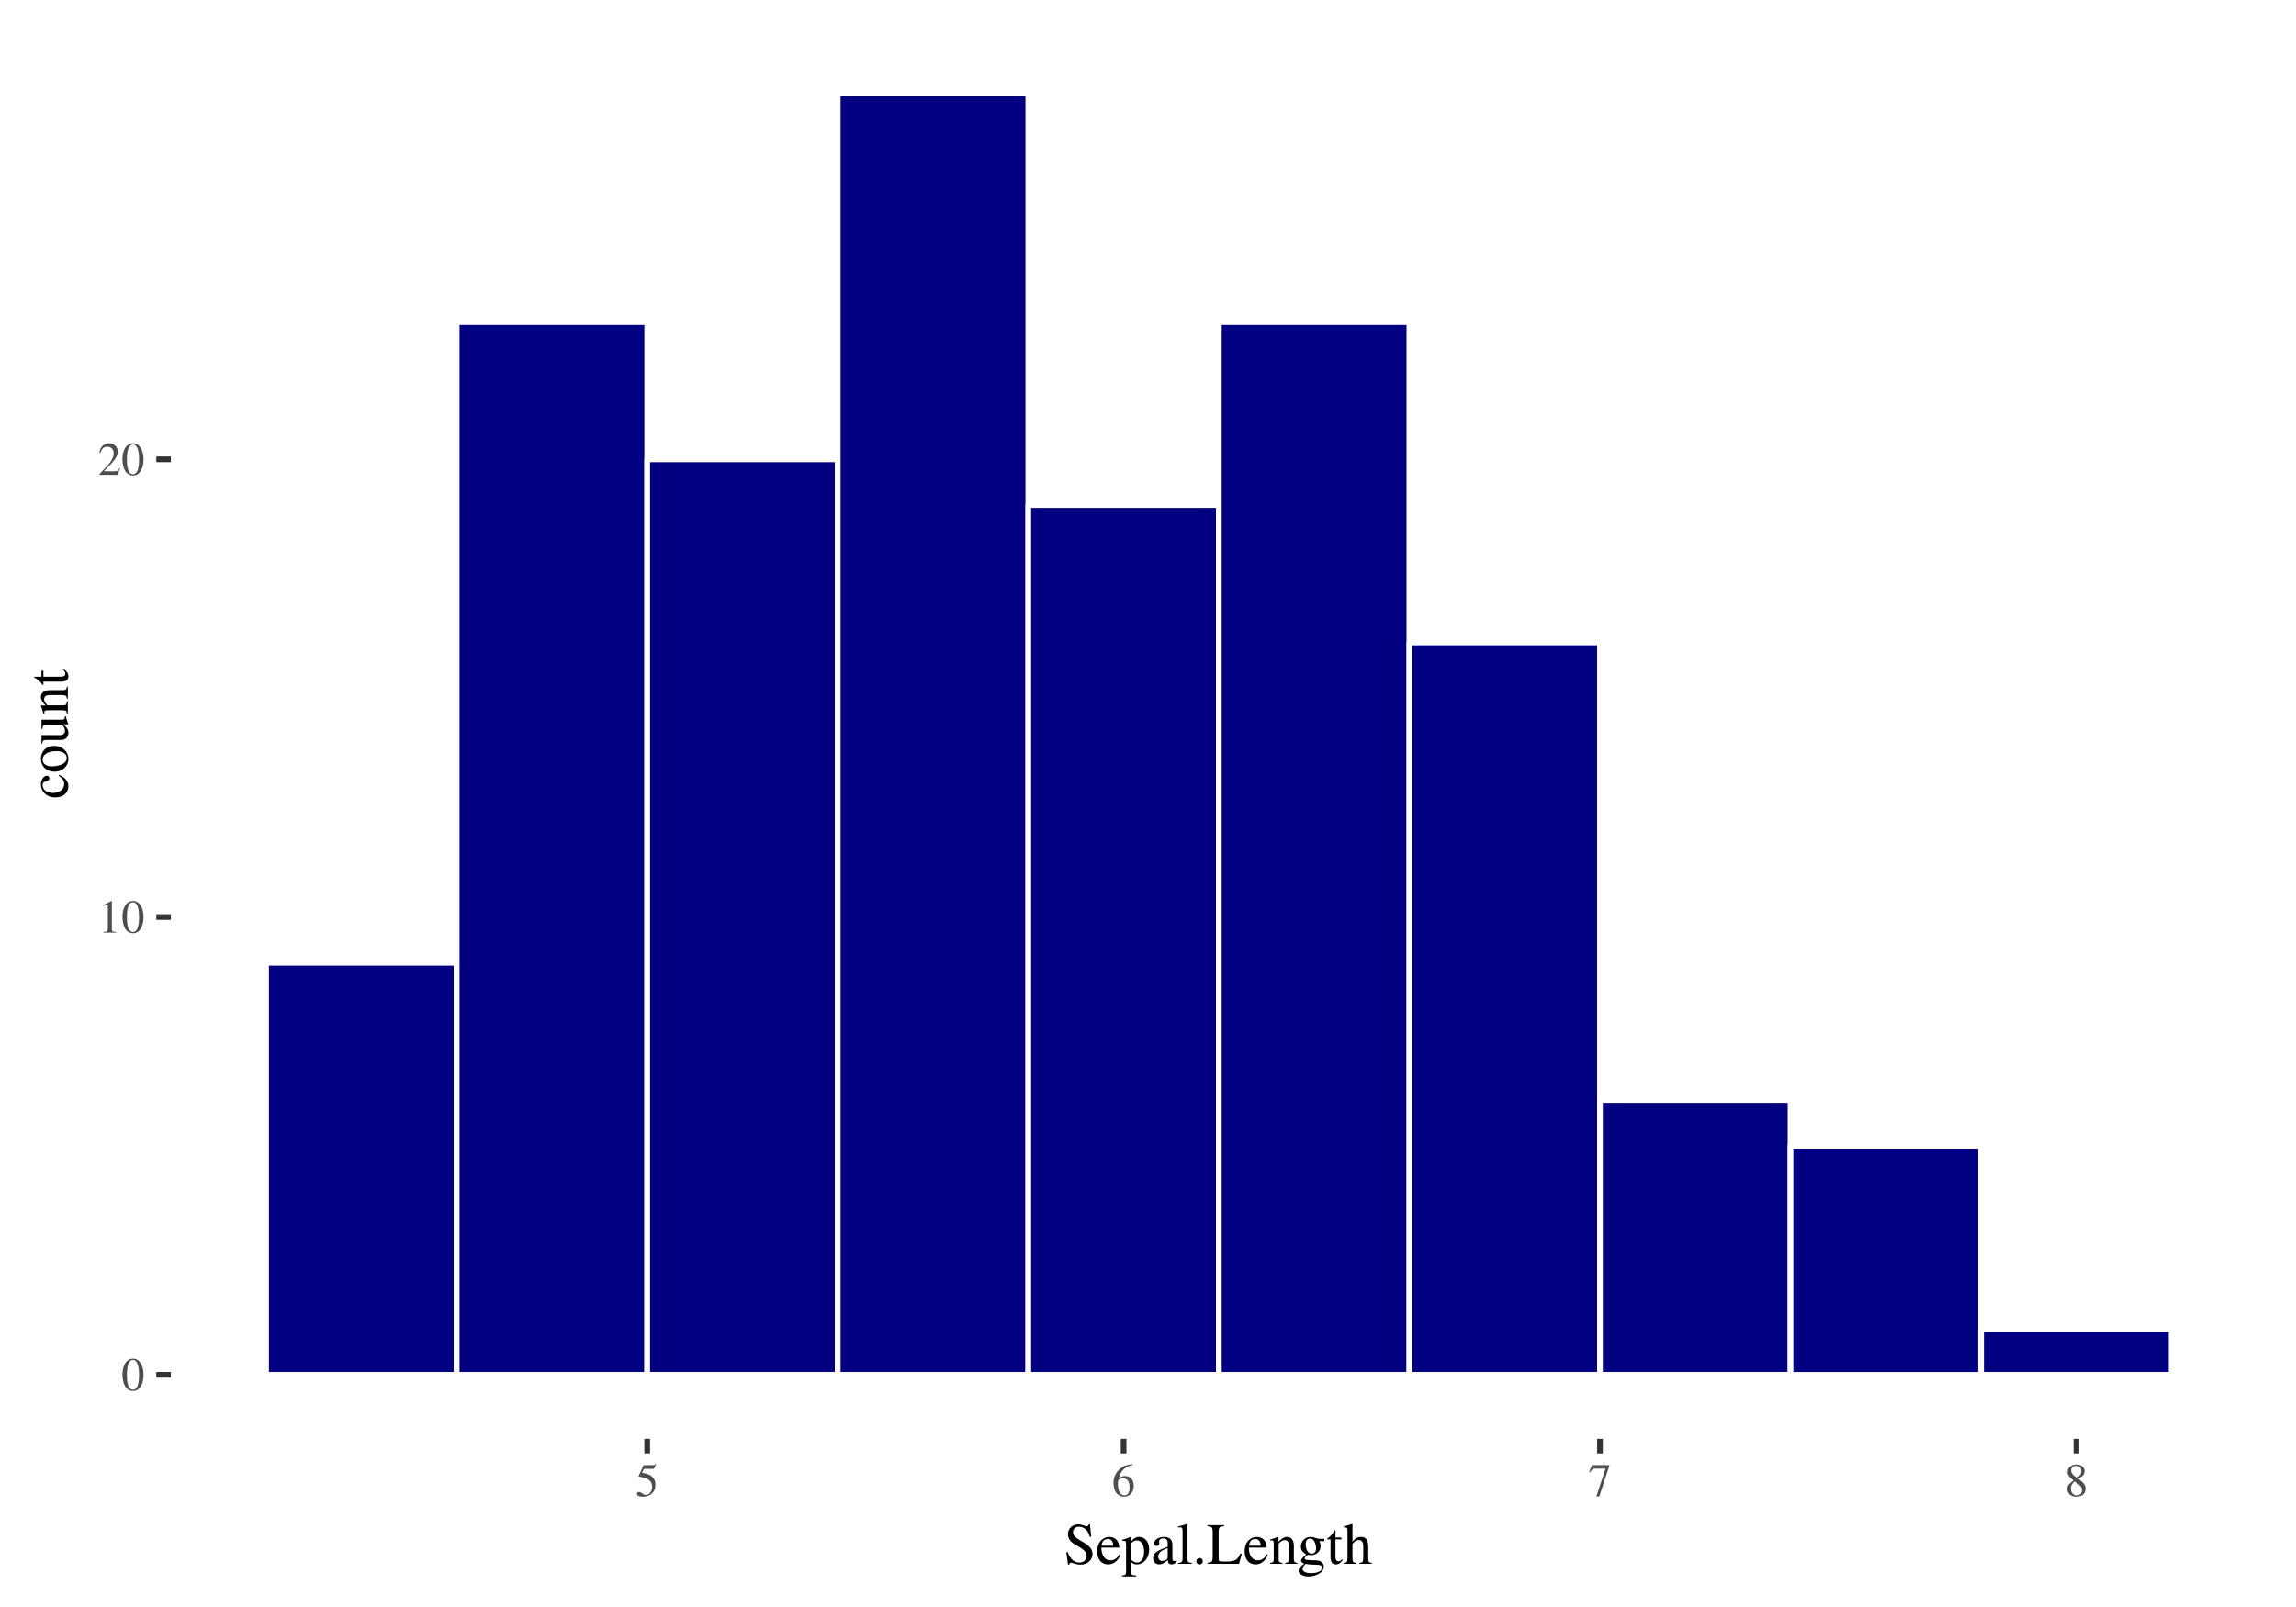
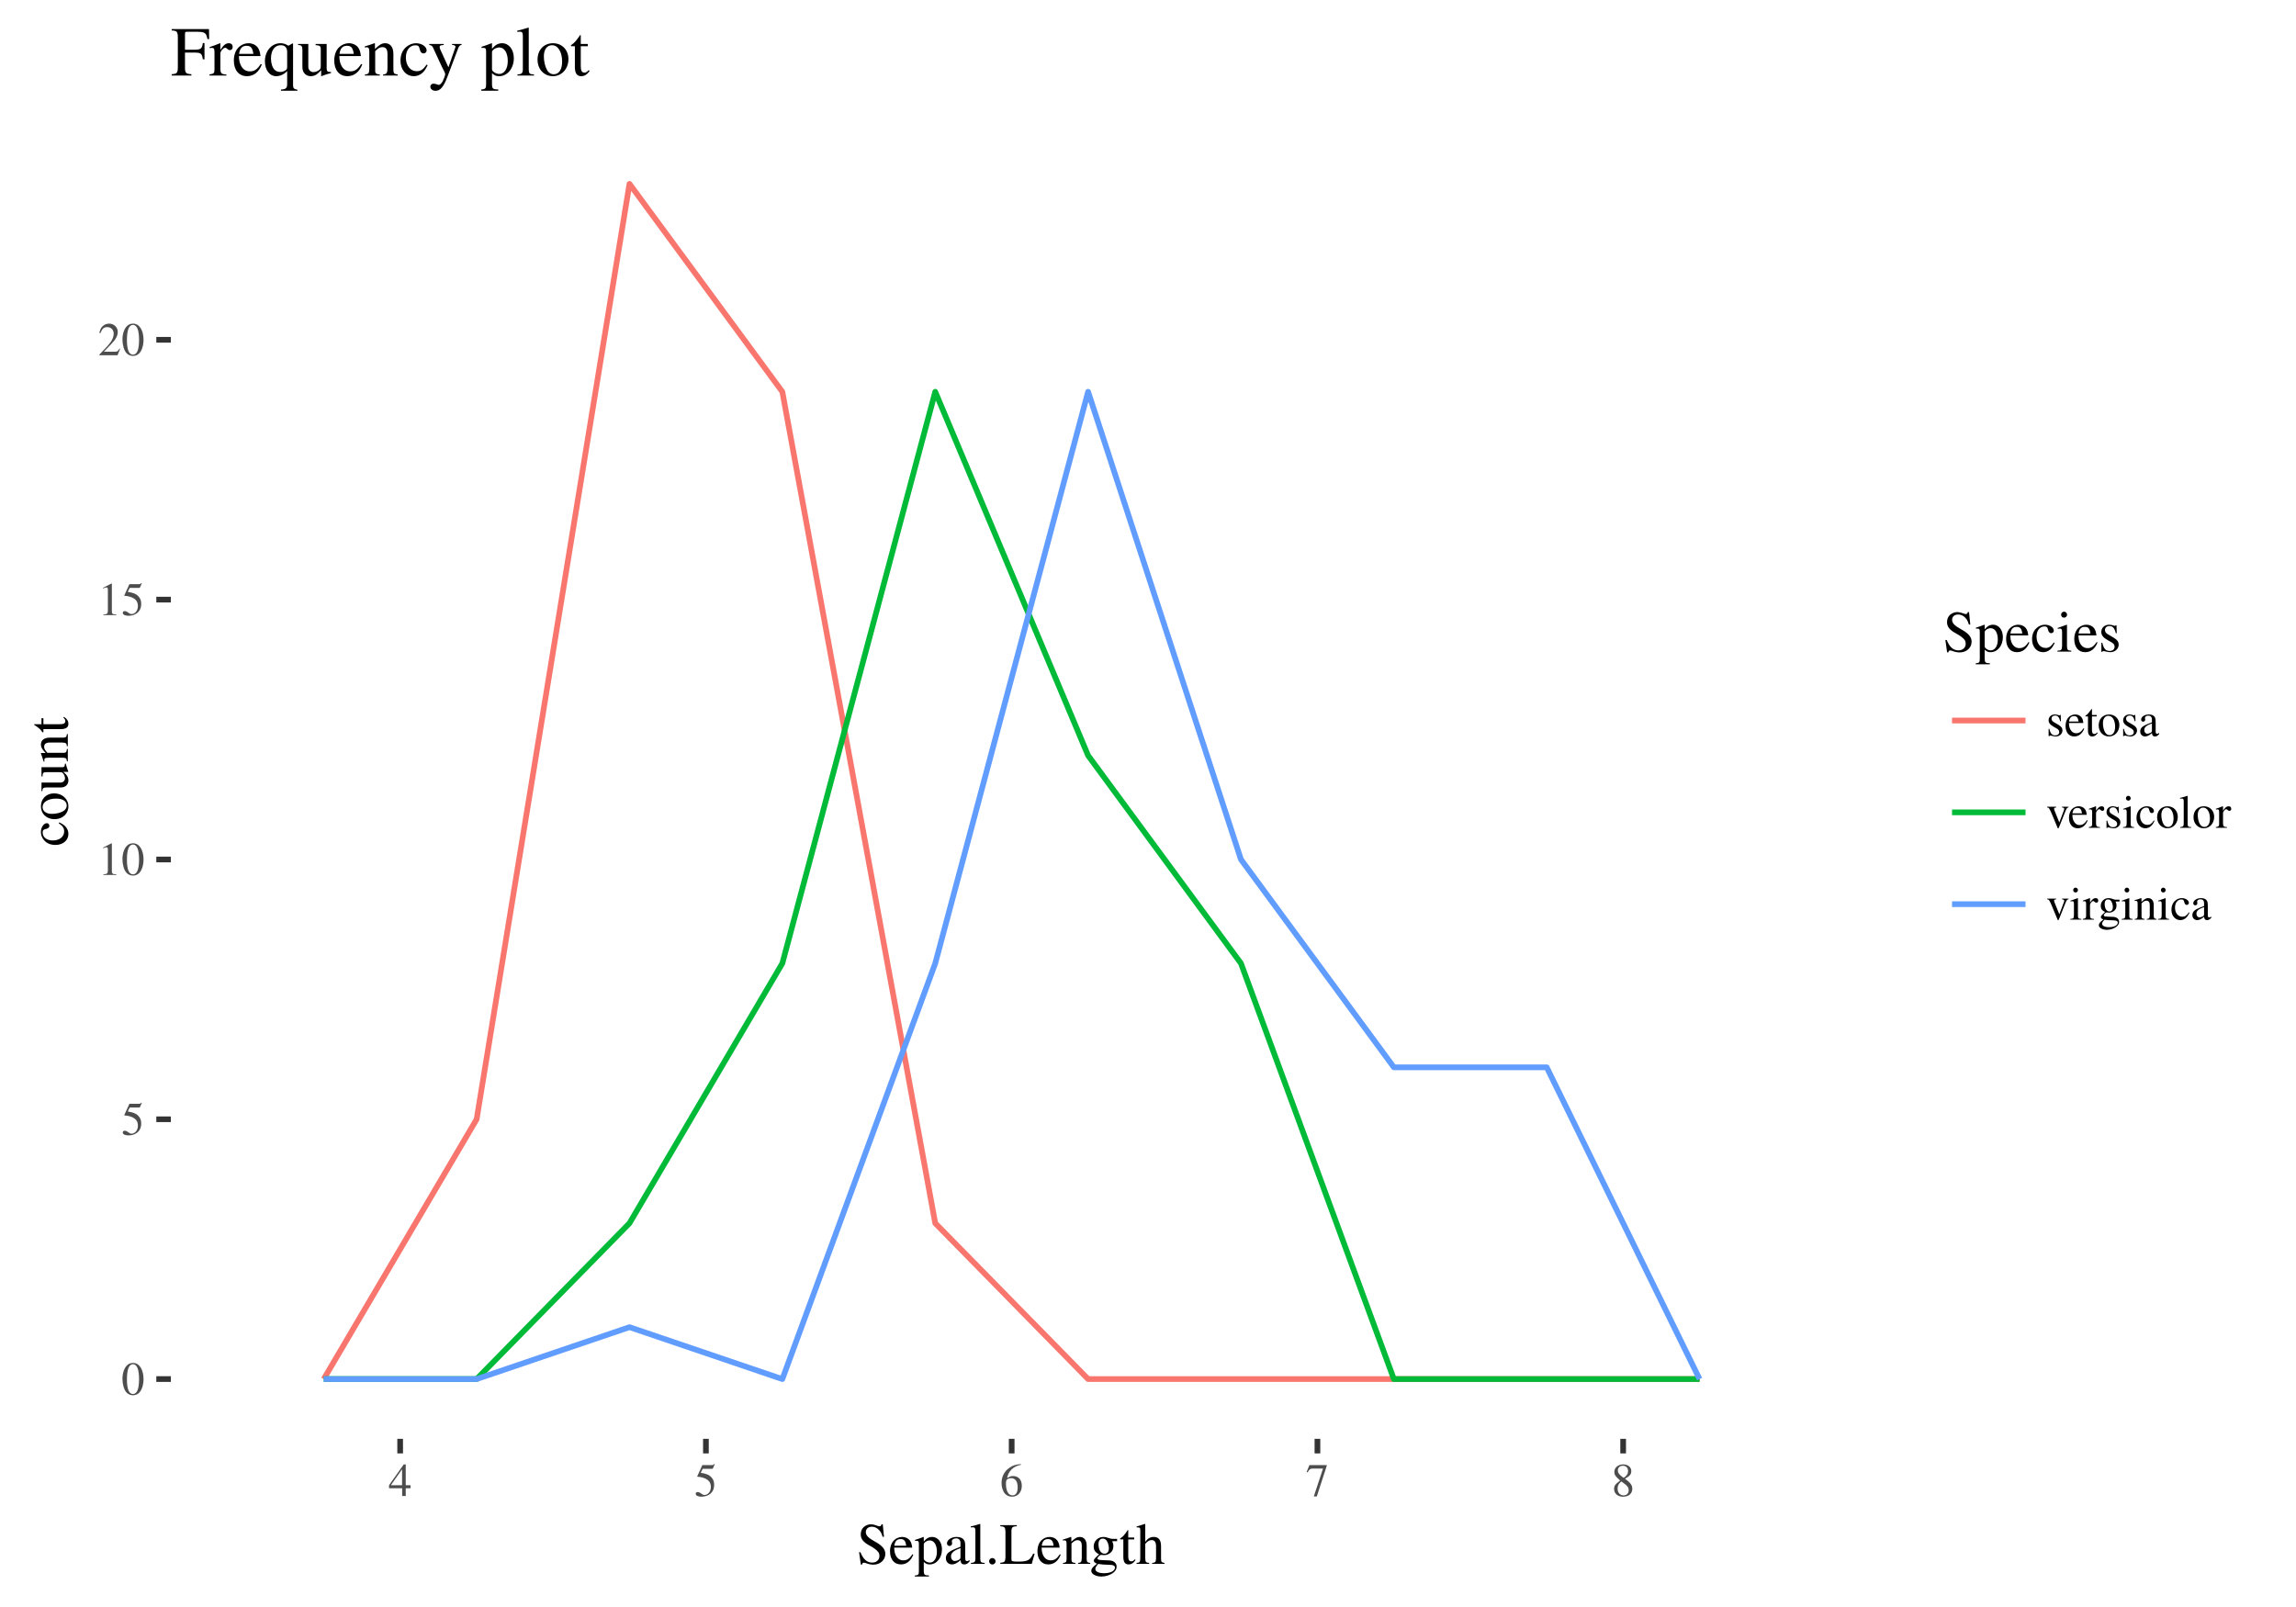
<svg xmlns="http://www.w3.org/2000/svg" viewBox="0 0 432.00 302.40">
  <defs>
    <style type="text/css">
    line, polyline, path, rect, circle {
      fill: none;
      stroke: #000000;
      stroke-linecap: round;
      stroke-linejoin: round;
      stroke-miterlimit: 10.00;
    }
  </style>
  </defs>
  <rect width="100%" height="100%" style="stroke: none; fill: #FFFFFF;" />
  <defs>
-     <clipPath id="cpMzIuMTQ4Nnw0MjYuNTIxfDI3MC43Nnw1LjQ3OTQ1">
-       <rect x="32.15" y="5.48" width="394.37" height="265.28" />
+     <clipPath id="cpMzIuMTQ4NnwzNDguNTQ3fDI3MC43NnwyMy4zNTcy">
+       <rect x="32.15" y="23.36" width="316.40" height="247.40" />
    </clipPath>
  </defs>
-   <rect x="50.07" y="181.18" width="35.85" height="77.52" style="stroke-width: 1.07; stroke: #FFFFFF; stroke-linecap: butt; fill: #000080;" clip-path="url(#cpMzIuMTQ4Nnw0MjYuNTIxfDI3MC43Nnw1LjQ3OTQ1)" />
-   <rect x="85.93" y="60.60" width="35.85" height="198.10" style="stroke-width: 1.07; stroke: #FFFFFF; stroke-linecap: butt; fill: #000080;" clip-path="url(#cpMzIuMTQ4Nnw0MjYuNTIxfDI3MC43Nnw1LjQ3OTQ1)" />
-   <rect x="121.78" y="86.44" width="35.85" height="172.26" style="stroke-width: 1.07; stroke: #FFFFFF; stroke-linecap: butt; fill: #000080;" clip-path="url(#cpMzIuMTQ4Nnw0MjYuNTIxfDI3MC43Nnw1LjQ3OTQ1)" />
-   <rect x="157.63" y="17.54" width="35.85" height="241.16" style="stroke-width: 1.07; stroke: #FFFFFF; stroke-linecap: butt; fill: #000080;" clip-path="url(#cpMzIuMTQ4Nnw0MjYuNTIxfDI3MC43Nnw1LjQ3OTQ1)" />
-   <rect x="193.48" y="95.05" width="35.85" height="163.65" style="stroke-width: 1.07; stroke: #FFFFFF; stroke-linecap: butt; fill: #000080;" clip-path="url(#cpMzIuMTQ4Nnw0MjYuNTIxfDI3MC43Nnw1LjQ3OTQ1)" />
-   <rect x="229.33" y="60.60" width="35.85" height="198.10" style="stroke-width: 1.07; stroke: #FFFFFF; stroke-linecap: butt; fill: #000080;" clip-path="url(#cpMzIuMTQ4Nnw0MjYuNTIxfDI3MC43Nnw1LjQ3OTQ1)" />
-   <rect x="265.19" y="120.89" width="35.85" height="137.81" style="stroke-width: 1.07; stroke: #FFFFFF; stroke-linecap: butt; fill: #000080;" clip-path="url(#cpMzIuMTQ4Nnw0MjYuNTIxfDI3MC43Nnw1LjQ3OTQ1)" />
-   <rect x="301.04" y="207.02" width="35.85" height="51.68" style="stroke-width: 1.07; stroke: #FFFFFF; stroke-linecap: butt; fill: #000080;" clip-path="url(#cpMzIuMTQ4Nnw0MjYuNTIxfDI3MC43Nnw1LjQ3OTQ1)" />
-   <rect x="336.89" y="215.64" width="35.85" height="43.07" style="stroke-width: 1.07; stroke: #FFFFFF; stroke-linecap: butt; fill: #000080;" clip-path="url(#cpMzIuMTQ4Nnw0MjYuNTIxfDI3MC43Nnw1LjQ3OTQ1)" />
-   <rect x="372.74" y="250.09" width="35.85" height="8.61" style="stroke-width: 1.07; stroke: #FFFFFF; stroke-linecap: butt; fill: #000080;" clip-path="url(#cpMzIuMTQ4Nnw0MjYuNTIxfDI3MC43Nnw1LjQ3OTQ1)" />
+   <polyline points="60.91,259.51 89.68,210.62 118.44,34.60 147.20,73.72 175.97,230.18 204.73,259.51 233.49,259.51 262.26,259.51 291.02,259.51 319.78,259.51 " style="stroke-width: 1.07; stroke: #F8766D; stroke-linecap: butt;" clip-path="url(#cpMzIuMTQ4NnwzNDguNTQ3fDI3MC43NnwyMy4zNTcy)" />
+   <polyline points="60.91,259.51 89.68,259.51 118.44,230.18 147.20,181.28 175.97,73.72 204.73,142.17 233.49,181.28 262.26,259.51 291.02,259.51 319.78,259.51 " style="stroke-width: 1.07; stroke: #00BA38; stroke-linecap: butt;" clip-path="url(#cpMzIuMTQ4NnwzNDguNTQ3fDI3MC43NnwyMy4zNTcy)" />
+   <polyline points="60.91,259.51 89.68,259.51 118.44,249.74 147.20,259.51 175.97,181.28 204.73,73.72 233.49,161.73 262.26,200.84 291.02,200.84 319.78,259.51 " style="stroke-width: 1.07; stroke: #619CFF; stroke-linecap: butt;" clip-path="url(#cpMzIuMTQ4NnwzNDguNTQ3fDI3MC43NnwyMy4zNTcy)" />
  <defs>
    <clipPath id="cpMHw0MzJ8MzAyLjR8MA==">
      <rect x="0.00" y="0.00" width="432.00" height="302.40" />
    </clipPath>
  </defs>
  <g clip-path="url(#cpMHw0MzJ8MzAyLjR8MA==)">
-     <text x="22.82" y="261.62" style="font-size: 8.80px; fill: #4D4D4D; font-family: Nimbus Roman No9 L;" textLength="4.40px" lengthAdjust="spacingAndGlyphs">0</text>
+     <text x="22.82" y="262.43" style="font-size: 8.80px; fill: #4D4D4D; font-family: Nimbus Roman No9 L;" textLength="4.40px" lengthAdjust="spacingAndGlyphs">0</text>
  </g>
  <g clip-path="url(#cpMHw0MzJ8MzAyLjR8MA==)">
-     <text x="18.42" y="175.49" style="font-size: 8.80px; fill: #4D4D4D; font-family: Nimbus Roman No9 L;" textLength="8.80px" lengthAdjust="spacingAndGlyphs">10</text>
+     <text x="22.82" y="213.53" style="font-size: 8.80px; fill: #4D4D4D; font-family: Nimbus Roman No9 L;" textLength="4.40px" lengthAdjust="spacingAndGlyphs">5</text>
  </g>
  <g clip-path="url(#cpMHw0MzJ8MzAyLjR8MA==)">
-     <text x="18.42" y="89.36" style="font-size: 8.80px; fill: #4D4D4D; font-family: Nimbus Roman No9 L;" textLength="8.80px" lengthAdjust="spacingAndGlyphs">20</text>
-   </g>
-   <polyline points="29.41,258.70 32.15,258.70 " style="stroke-width: 1.07; stroke: #333333; stroke-linecap: butt;" clip-path="url(#cpMHw0MzJ8MzAyLjR8MA==)" />
-   <polyline points="29.41,172.57 32.15,172.57 " style="stroke-width: 1.07; stroke: #333333; stroke-linecap: butt;" clip-path="url(#cpMHw0MzJ8MzAyLjR8MA==)" />
-   <polyline points="29.41,86.44 32.15,86.44 " style="stroke-width: 1.07; stroke: #333333; stroke-linecap: butt;" clip-path="url(#cpMHw0MzJ8MzAyLjR8MA==)" />
-   <polyline points="121.78,273.50 121.78,270.76 " style="stroke-width: 1.07; stroke: #333333; stroke-linecap: butt;" clip-path="url(#cpMHw0MzJ8MzAyLjR8MA==)" />
-   <polyline points="211.41,273.50 211.41,270.76 " style="stroke-width: 1.07; stroke: #333333; stroke-linecap: butt;" clip-path="url(#cpMHw0MzJ8MzAyLjR8MA==)" />
-   <polyline points="301.04,273.50 301.04,270.76 " style="stroke-width: 1.07; stroke: #333333; stroke-linecap: butt;" clip-path="url(#cpMHw0MzJ8MzAyLjR8MA==)" />
-   <polyline points="390.67,273.50 390.67,270.76 " style="stroke-width: 1.07; stroke: #333333; stroke-linecap: butt;" clip-path="url(#cpMHw0MzJ8MzAyLjR8MA==)" />
-   <g clip-path="url(#cpMHw0MzJ8MzAyLjR8MA==)">
-     <text x="119.58" y="281.52" style="font-size: 8.80px; fill: #4D4D4D; font-family: Nimbus Roman No9 L;" textLength="4.40px" lengthAdjust="spacingAndGlyphs">5</text>
+     <text x="18.42" y="164.64" style="font-size: 8.80px; fill: #4D4D4D; font-family: Nimbus Roman No9 L;" textLength="8.80px" lengthAdjust="spacingAndGlyphs">10</text>
  </g>
  <g clip-path="url(#cpMHw0MzJ8MzAyLjR8MA==)">
-     <text x="209.21" y="281.52" style="font-size: 8.80px; fill: #4D4D4D; font-family: Nimbus Roman No9 L;" textLength="4.40px" lengthAdjust="spacingAndGlyphs">6</text>
+     <text x="18.42" y="115.75" style="font-size: 8.80px; fill: #4D4D4D; font-family: Nimbus Roman No9 L;" textLength="8.80px" lengthAdjust="spacingAndGlyphs">15</text>
  </g>
  <g clip-path="url(#cpMHw0MzJ8MzAyLjR8MA==)">
-     <text x="298.84" y="281.52" style="font-size: 8.80px; fill: #4D4D4D; font-family: Nimbus Roman No9 L;" textLength="4.40px" lengthAdjust="spacingAndGlyphs">7</text>
+     <text x="18.42" y="66.85" style="font-size: 8.80px; fill: #4D4D4D; font-family: Nimbus Roman No9 L;" textLength="8.80px" lengthAdjust="spacingAndGlyphs">20</text>
+   </g>
+   <polyline points="29.41,259.51 32.15,259.51 " style="stroke-width: 1.07; stroke: #333333; stroke-linecap: butt;" clip-path="url(#cpMHw0MzJ8MzAyLjR8MA==)" />
+   <polyline points="29.41,210.62 32.15,210.62 " style="stroke-width: 1.07; stroke: #333333; stroke-linecap: butt;" clip-path="url(#cpMHw0MzJ8MzAyLjR8MA==)" />
+   <polyline points="29.41,161.73 32.15,161.73 " style="stroke-width: 1.07; stroke: #333333; stroke-linecap: butt;" clip-path="url(#cpMHw0MzJ8MzAyLjR8MA==)" />
+   <polyline points="29.41,112.83 32.15,112.83 " style="stroke-width: 1.07; stroke: #333333; stroke-linecap: butt;" clip-path="url(#cpMHw0MzJ8MzAyLjR8MA==)" />
+   <polyline points="29.41,63.94 32.15,63.94 " style="stroke-width: 1.07; stroke: #333333; stroke-linecap: butt;" clip-path="url(#cpMHw0MzJ8MzAyLjR8MA==)" />
+   <polyline points="75.29,273.50 75.29,270.76 " style="stroke-width: 1.07; stroke: #333333; stroke-linecap: butt;" clip-path="url(#cpMHw0MzJ8MzAyLjR8MA==)" />
+   <polyline points="132.82,273.50 132.82,270.76 " style="stroke-width: 1.07; stroke: #333333; stroke-linecap: butt;" clip-path="url(#cpMHw0MzJ8MzAyLjR8MA==)" />
+   <polyline points="190.35,273.50 190.35,270.76 " style="stroke-width: 1.07; stroke: #333333; stroke-linecap: butt;" clip-path="url(#cpMHw0MzJ8MzAyLjR8MA==)" />
+   <polyline points="247.88,273.50 247.88,270.76 " style="stroke-width: 1.07; stroke: #333333; stroke-linecap: butt;" clip-path="url(#cpMHw0MzJ8MzAyLjR8MA==)" />
+   <polyline points="305.40,273.50 305.40,270.76 " style="stroke-width: 1.07; stroke: #333333; stroke-linecap: butt;" clip-path="url(#cpMHw0MzJ8MzAyLjR8MA==)" />
+   <g clip-path="url(#cpMHw0MzJ8MzAyLjR8MA==)">
+     <text x="73.09" y="281.52" style="font-size: 8.80px; fill: #4D4D4D; font-family: Nimbus Roman No9 L;" textLength="4.40px" lengthAdjust="spacingAndGlyphs">4</text>
  </g>
  <g clip-path="url(#cpMHw0MzJ8MzAyLjR8MA==)">
-     <text x="388.47" y="281.52" style="font-size: 8.80px; fill: #4D4D4D; font-family: Nimbus Roman No9 L;" textLength="4.40px" lengthAdjust="spacingAndGlyphs">8</text>
+     <text x="130.62" y="281.52" style="font-size: 8.80px; fill: #4D4D4D; font-family: Nimbus Roman No9 L;" textLength="4.40px" lengthAdjust="spacingAndGlyphs">5</text>
  </g>
  <g clip-path="url(#cpMHw0MzJ8MzAyLjR8MA==)">
-     <text x="200.16" y="294.28" style="font-size: 11.00px; font-family: Nimbus Roman No9 L;" textLength="58.35px" lengthAdjust="spacingAndGlyphs">Sepal.Length</text>
+     <text x="188.15" y="281.52" style="font-size: 8.80px; fill: #4D4D4D; font-family: Nimbus Roman No9 L;" textLength="4.40px" lengthAdjust="spacingAndGlyphs">6</text>
  </g>
  <g clip-path="url(#cpMHw0MzJ8MzAyLjR8MA==)">
-     <text transform="translate(12.76,150.34) rotate(-90)" style="font-size: 11.00px; font-family: Nimbus Roman No9 L;" textLength="24.44px" lengthAdjust="spacingAndGlyphs">count</text>
+     <text x="245.68" y="281.52" style="font-size: 8.80px; fill: #4D4D4D; font-family: Nimbus Roman No9 L;" textLength="4.40px" lengthAdjust="spacingAndGlyphs">7</text>
+   </g>
+   <g clip-path="url(#cpMHw0MzJ8MzAyLjR8MA==)">
+     <text x="303.20" y="281.52" style="font-size: 8.80px; fill: #4D4D4D; font-family: Nimbus Roman No9 L;" textLength="4.40px" lengthAdjust="spacingAndGlyphs">8</text>
+   </g>
+   <g clip-path="url(#cpMHw0MzJ8MzAyLjR8MA==)">
+     <text x="161.17" y="294.28" style="font-size: 11.00px; font-family: Nimbus Roman No9 L;" textLength="58.35px" lengthAdjust="spacingAndGlyphs">Sepal.Length</text>
+   </g>
+   <g clip-path="url(#cpMHw0MzJ8MzAyLjR8MA==)">
+     <text transform="translate(12.76,159.28) rotate(-90)" style="font-size: 11.00px; font-family: Nimbus Roman No9 L;" textLength="24.44px" lengthAdjust="spacingAndGlyphs">count</text>
+   </g>
+   <g clip-path="url(#cpMHw0MzJ8MzAyLjR8MA==)">
+     <text x="365.56" y="122.62" style="font-size: 11.00px; font-family: Nimbus Roman No9 L;" textLength="33.60px" lengthAdjust="spacingAndGlyphs">Species</text>
+   </g>
+   <line x1="367.28" y1="135.58" x2="381.11" y2="135.58" style="stroke-width: 1.07; stroke: #F8766D; stroke-linecap: butt;" clip-path="url(#cpMHw0MzJ8MzAyLjR8MA==)" />
+   <line x1="367.28" y1="152.86" x2="381.11" y2="152.86" style="stroke-width: 1.07; stroke: #00BA38; stroke-linecap: butt;" clip-path="url(#cpMHw0MzJ8MzAyLjR8MA==)" />
+   <line x1="367.28" y1="170.14" x2="381.11" y2="170.14" style="stroke-width: 1.07; stroke: #619CFF; stroke-linecap: butt;" clip-path="url(#cpMHw0MzJ8MzAyLjR8MA==)" />
+   <g clip-path="url(#cpMHw0MzJ8MzAyLjR8MA==)">
+     <text x="385.00" y="138.49" style="font-size: 8.80px; font-family: Nimbus Roman No9 L;" textLength="21.50px" lengthAdjust="spacingAndGlyphs">setosa</text>
+   </g>
+   <g clip-path="url(#cpMHw0MzJ8MzAyLjR8MA==)">
+     <text x="385.00" y="155.77" style="font-size: 8.80px; font-family: Nimbus Roman No9 L;" textLength="35.18px" lengthAdjust="spacingAndGlyphs">versicolor</text>
+   </g>
+   <g clip-path="url(#cpMHw0MzJ8MzAyLjR8MA==)">
+     <text x="385.00" y="173.05" style="font-size: 8.80px; font-family: Nimbus Roman No9 L;" textLength="31.27px" lengthAdjust="spacingAndGlyphs">virginica</text>
+   </g>
+   <g clip-path="url(#cpMHw0MzJ8MzAyLjR8MA==)">
+     <text x="32.15" y="14.21" style="font-size: 13.20px; font-family: Nimbus Roman No9 L;" textLength="79.58px" lengthAdjust="spacingAndGlyphs">Frequency plot</text>
  </g>
</svg>
